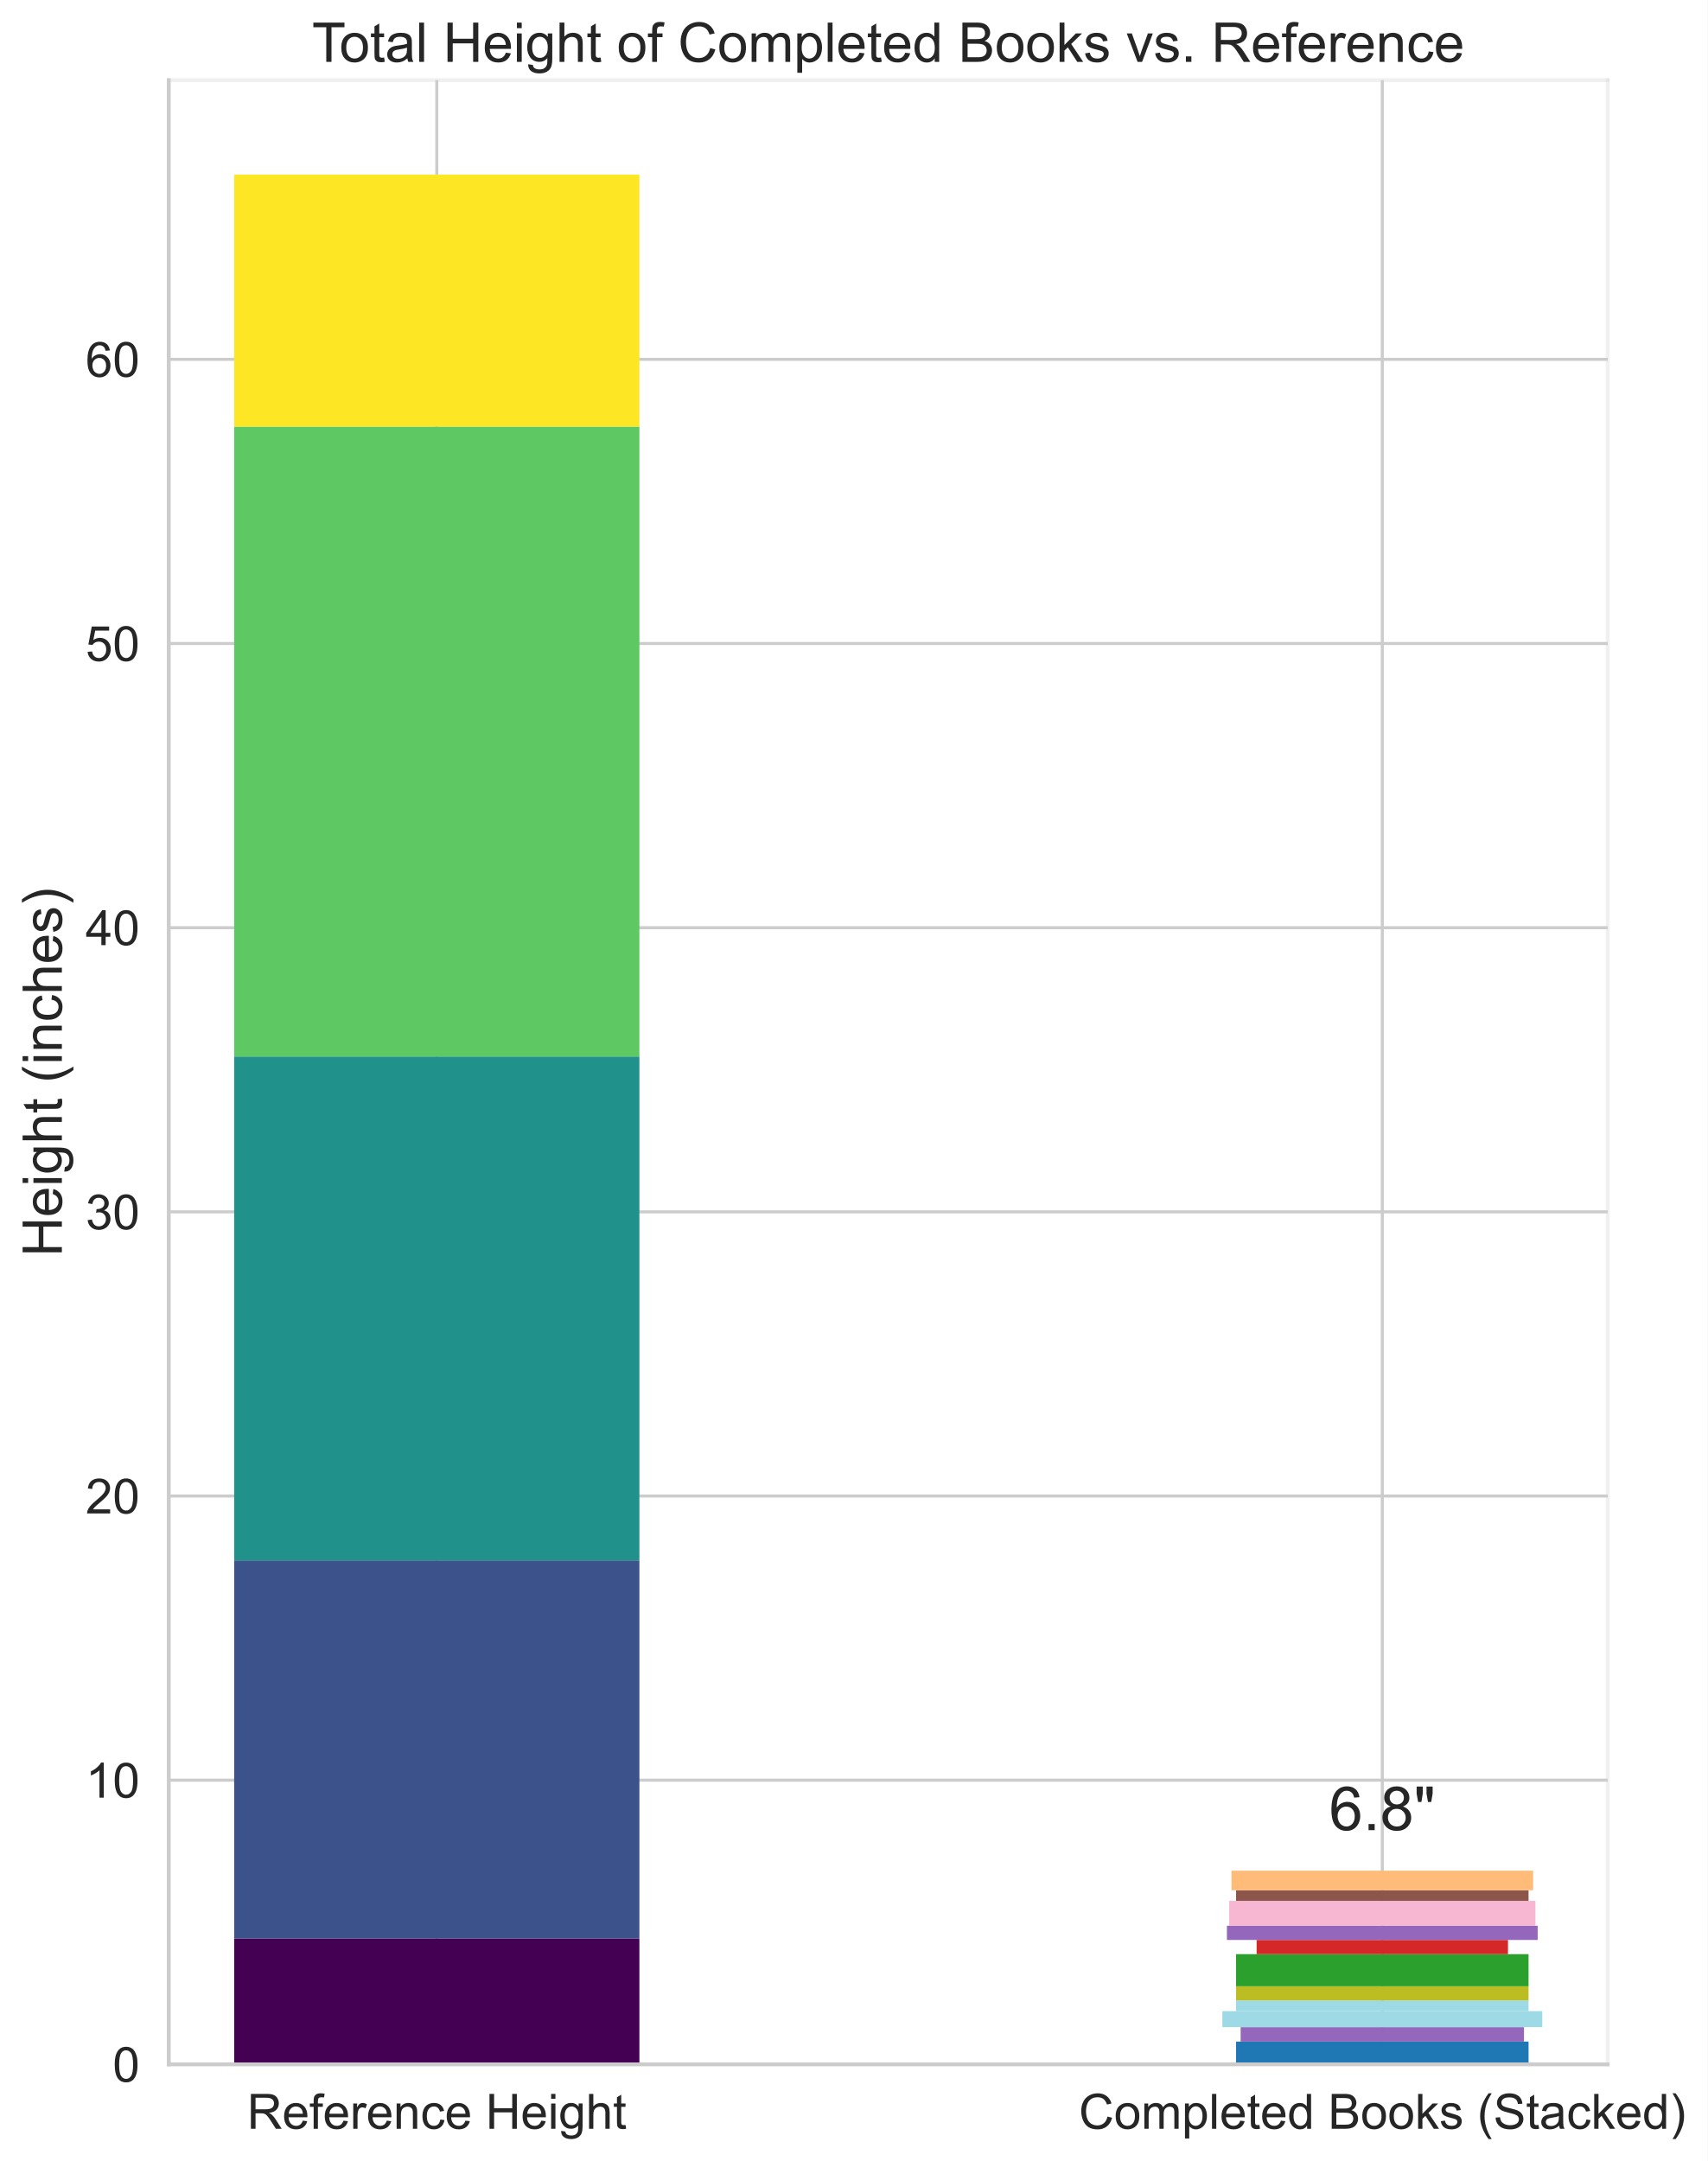
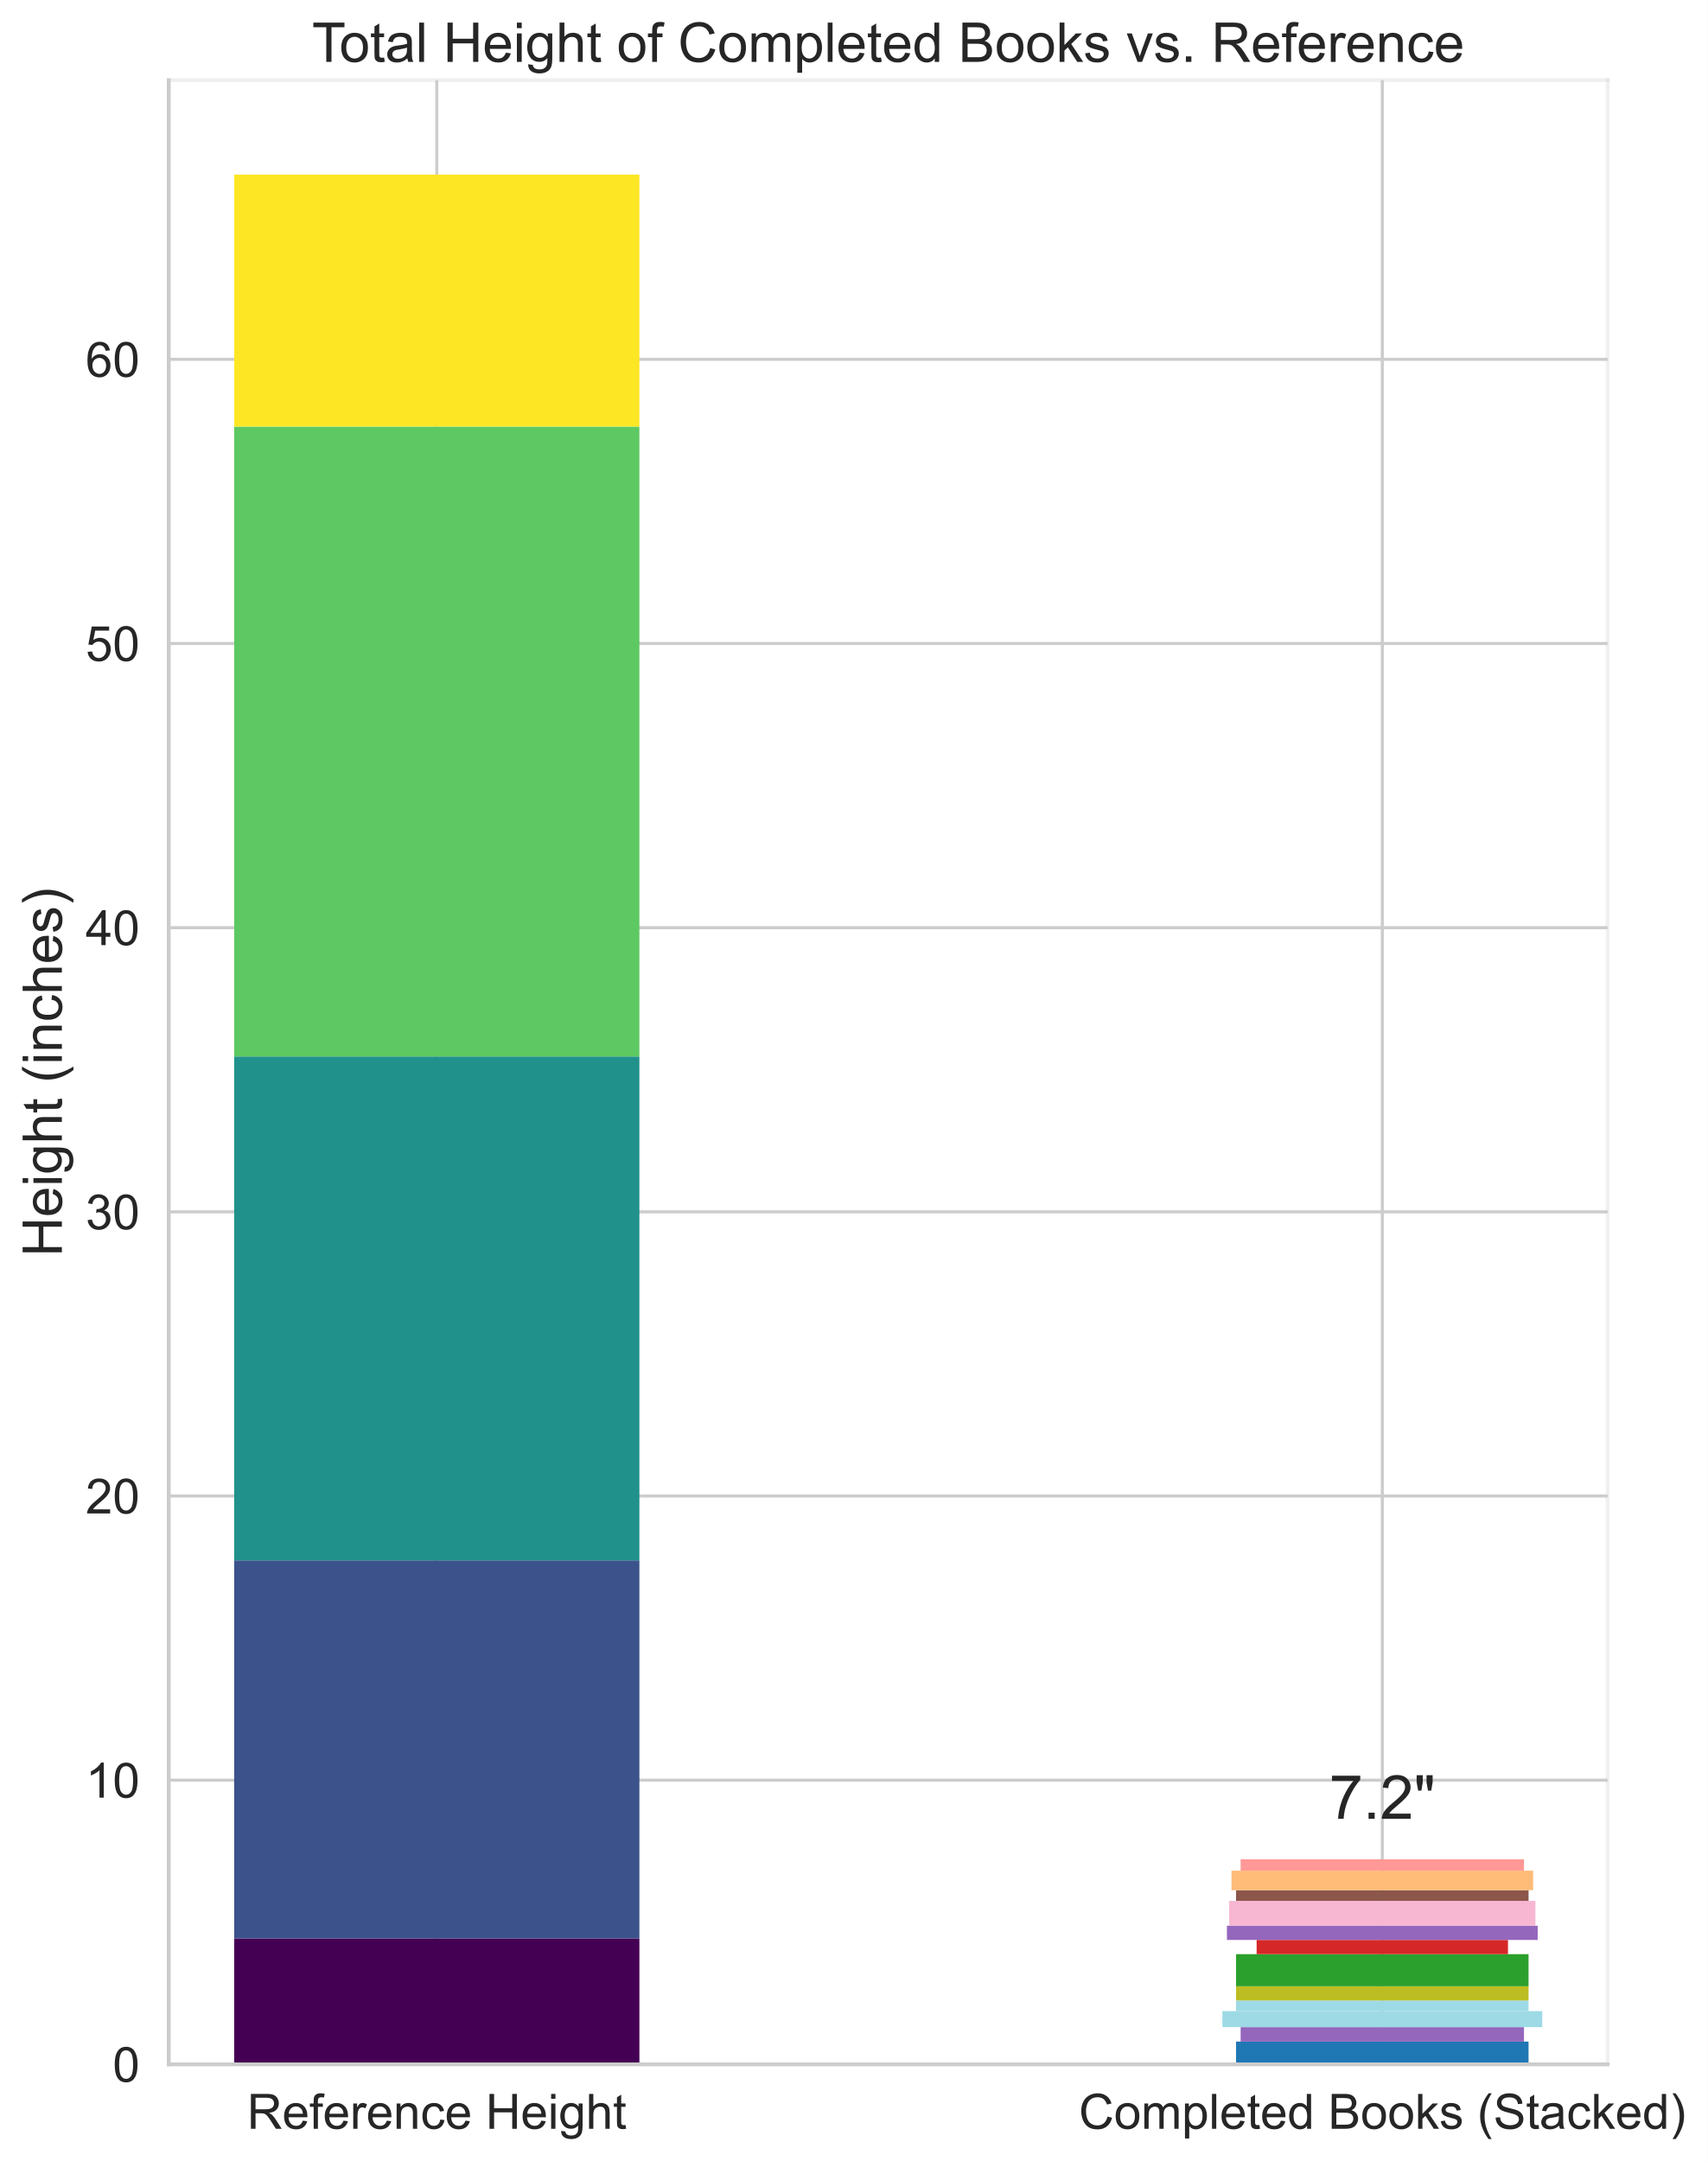
<svg xmlns="http://www.w3.org/2000/svg" xmlns:xlink="http://www.w3.org/1999/xlink" width="560.44pt" height="709.171pt" viewBox="0 0 560.44 709.171" version="1.1">
  <defs>
    <style type="text/css">*{stroke-linejoin: round; stroke-linecap: butt}</style>
  </defs>
  <g id="figure_1">
    <g id="patch_1">
      <path d="M 0 709.171  L 560.44 709.171  L 560.44 0  L 0 0  z " style="fill: #ffffff" />
    </g>
    <g id="axes_1">
      <g id="patch_2">
        <path d="M 55.387 677.456  L 527.602 677.456  L 527.602 26.303  L 55.387 26.303  z " style="fill: #ffffff" />
      </g>
      <g id="matplotlib.axis_1">
        <g id="xtick_1">
          <g id="line2d_1">
-             <path d="M 143.344 677.456  L 143.344 26.303  " clip-path="url(#p808e6a8f3e)" style="fill: none; stroke: #cccccc; stroke-linecap: round" />
+             <path d="M 143.344 677.456  L 143.344 26.303  " clip-path="url(#pbf83648909)" style="fill: none; stroke: #cccccc; stroke-linecap: round" />
          </g>
          <g id="text_1">
            <g style="fill: #262626" transform="translate(81.09024 698.6034) scale(0.16 -0.16)">
              <defs>
                <path id="ArialMT-52" d="M 503 0  L 503 4581  L 2534 4581  Q 3147 4581 3465 4457  Q 3784 4334 3975 4021  Q 4166 3709 4166 3331  Q 4166 2844 3850 2509  Q 3534 2175 2875 2084  Q 3116 1969 3241 1856  Q 3506 1613 3744 1247  L 4541 0  L 3778 0  L 3172 953  Q 2906 1366 2734 1584  Q 2563 1803 2427 1890  Q 2291 1978 2150 2013  Q 2047 2034 1813 2034  L 1109 2034  L 1109 0  L 503 0  z M 1109 2559  L 2413 2559  Q 2828 2559 3062 2645  Q 3297 2731 3419 2920  Q 3541 3109 3541 3331  Q 3541 3656 3305 3865  Q 3069 4075 2559 4075  L 1109 4075  L 1109 2559  z " transform="scale(0.015625)" />
                <path id="ArialMT-65" d="M 2694 1069  L 3275 997  Q 3138 488 2766 206  Q 2394 -75 1816 -75  Q 1088 -75 661 373  Q 234 822 234 1631  Q 234 2469 665 2931  Q 1097 3394 1784 3394  Q 2450 3394 2872 2941  Q 3294 2488 3294 1666  Q 3294 1616 3291 1516  L 816 1516  Q 847 969 1125 678  Q 1403 388 1819 388  Q 2128 388 2347 550  Q 2566 713 2694 1069  z M 847 1978  L 2700 1978  Q 2663 2397 2488 2606  Q 2219 2931 1791 2931  Q 1403 2931 1139 2672  Q 875 2413 847 1978  z " transform="scale(0.015625)" />
                <path id="ArialMT-66" d="M 556 0  L 556 2881  L 59 2881  L 59 3319  L 556 3319  L 556 3672  Q 556 4006 616 4169  Q 697 4388 901 4523  Q 1106 4659 1475 4659  Q 1713 4659 2000 4603  L 1916 4113  Q 1741 4144 1584 4144  Q 1328 4144 1222 4034  Q 1116 3925 1116 3625  L 1116 3319  L 1763 3319  L 1763 2881  L 1116 2881  L 1116 0  L 556 0  z " transform="scale(0.015625)" />
                <path id="ArialMT-72" d="M 416 0  L 416 3319  L 922 3319  L 922 2816  Q 1116 3169 1280 3281  Q 1444 3394 1641 3394  Q 1925 3394 2219 3213  L 2025 2691  Q 1819 2813 1613 2813  Q 1428 2813 1281 2702  Q 1134 2591 1072 2394  Q 978 2094 978 1738  L 978 0  L 416 0  z " transform="scale(0.015625)" />
                <path id="ArialMT-6e" d="M 422 0  L 422 3319  L 928 3319  L 928 2847  Q 1294 3394 1984 3394  Q 2284 3394 2536 3286  Q 2788 3178 2913 3003  Q 3038 2828 3088 2588  Q 3119 2431 3119 2041  L 3119 0  L 2556 0  L 2556 2019  Q 2556 2363 2490 2533  Q 2425 2703 2258 2804  Q 2091 2906 1866 2906  Q 1506 2906 1245 2678  Q 984 2450 984 1813  L 984 0  L 422 0  z " transform="scale(0.015625)" />
                <path id="ArialMT-63" d="M 2588 1216  L 3141 1144  Q 3050 572 2676 248  Q 2303 -75 1759 -75  Q 1078 -75 664 370  Q 250 816 250 1647  Q 250 2184 428 2587  Q 606 2991 970 3192  Q 1334 3394 1763 3394  Q 2303 3394 2647 3120  Q 2991 2847 3088 2344  L 2541 2259  Q 2463 2594 2264 2762  Q 2066 2931 1784 2931  Q 1359 2931 1093 2626  Q 828 2322 828 1663  Q 828 994 1084 691  Q 1341 388 1753 388  Q 2084 388 2306 591  Q 2528 794 2588 1216  z " transform="scale(0.015625)" />
                <path id="ArialMT-20" transform="scale(0.015625)" />
                <path id="ArialMT-48" d="M 513 0  L 513 4581  L 1119 4581  L 1119 2700  L 3500 2700  L 3500 4581  L 4106 4581  L 4106 0  L 3500 0  L 3500 2159  L 1119 2159  L 1119 0  L 513 0  z " transform="scale(0.015625)" />
                <path id="ArialMT-69" d="M 425 3934  L 425 4581  L 988 4581  L 988 3934  L 425 3934  z M 425 0  L 425 3319  L 988 3319  L 988 0  L 425 0  z " transform="scale(0.015625)" />
                <path id="ArialMT-67" d="M 319 -275  L 866 -356  Q 900 -609 1056 -725  Q 1266 -881 1628 -881  Q 2019 -881 2231 -725  Q 2444 -569 2519 -288  Q 2563 -116 2559 434  Q 2191 0 1641 0  Q 956 0 581 494  Q 206 988 206 1678  Q 206 2153 378 2554  Q 550 2956 876 3175  Q 1203 3394 1644 3394  Q 2231 3394 2613 2919  L 2613 3319  L 3131 3319  L 3131 450  Q 3131 -325 2973 -648  Q 2816 -972 2473 -1159  Q 2131 -1347 1631 -1347  Q 1038 -1347 672 -1080  Q 306 -813 319 -275  z M 784 1719  Q 784 1066 1043 766  Q 1303 466 1694 466  Q 2081 466 2343 764  Q 2606 1063 2606 1700  Q 2606 2309 2336 2618  Q 2066 2928 1684 2928  Q 1309 2928 1046 2623  Q 784 2319 784 1719  z " transform="scale(0.015625)" />
                <path id="ArialMT-68" d="M 422 0  L 422 4581  L 984 4581  L 984 2938  Q 1378 3394 1978 3394  Q 2347 3394 2619 3248  Q 2891 3103 3008 2847  Q 3125 2591 3125 2103  L 3125 0  L 2563 0  L 2563 2103  Q 2563 2525 2380 2717  Q 2197 2909 1863 2909  Q 1613 2909 1392 2779  Q 1172 2650 1078 2428  Q 984 2206 984 1816  L 984 0  L 422 0  z " transform="scale(0.015625)" />
                <path id="ArialMT-74" d="M 1650 503  L 1731 6  Q 1494 -44 1306 -44  Q 1000 -44 831 53  Q 663 150 594 308  Q 525 466 525 972  L 525 2881  L 113 2881  L 113 3319  L 525 3319  L 525 4141  L 1084 4478  L 1084 3319  L 1650 3319  L 1650 2881  L 1084 2881  L 1084 941  Q 1084 700 1114 631  Q 1144 563 1211 522  Q 1278 481 1403 481  Q 1497 481 1650 503  z " transform="scale(0.015625)" />
              </defs>
              <use xlink:href="#ArialMT-52" />
              <use xlink:href="#ArialMT-65" x="72.217" />
              <use xlink:href="#ArialMT-66" x="127.832" />
              <use xlink:href="#ArialMT-65" x="155.615" />
              <use xlink:href="#ArialMT-72" x="211.23" />
              <use xlink:href="#ArialMT-65" x="244.531" />
              <use xlink:href="#ArialMT-6e" x="300.146" />
              <use xlink:href="#ArialMT-63" x="355.762" />
              <use xlink:href="#ArialMT-65" x="405.762" />
              <use xlink:href="#ArialMT-20" x="461.377" />
              <use xlink:href="#ArialMT-48" x="489.16" />
              <use xlink:href="#ArialMT-65" x="561.377" />
              <use xlink:href="#ArialMT-69" x="616.992" />
              <use xlink:href="#ArialMT-67" x="639.209" />
              <use xlink:href="#ArialMT-68" x="694.824" />
              <use xlink:href="#ArialMT-74" x="750.439" />
            </g>
          </g>
        </g>
        <g id="xtick_2">
          <g id="line2d_2">
-             <path d="M 453.644 677.456  L 453.644 26.303  " clip-path="url(#p808e6a8f3e)" style="fill: none; stroke: #cccccc; stroke-linecap: round" />
+             <path d="M 453.644 677.456  L 453.644 26.303  " clip-path="url(#pbf83648909)" style="fill: none; stroke: #cccccc; stroke-linecap: round" />
          </g>
          <g id="text_2">
            <g style="fill: #262626" transform="translate(354.0474 698.6034) scale(0.16 -0.16)">
              <defs>
                <path id="ArialMT-43" d="M 3763 1606  L 4369 1453  Q 4178 706 3683 314  Q 3188 -78 2472 -78  Q 1731 -78 1267 223  Q 803 525 561 1097  Q 319 1669 319 2325  Q 319 3041 592 3573  Q 866 4106 1370 4382  Q 1875 4659 2481 4659  Q 3169 4659 3637 4309  Q 4106 3959 4291 3325  L 3694 3184  Q 3534 3684 3231 3912  Q 2928 4141 2469 4141  Q 1941 4141 1586 3887  Q 1231 3634 1087 3207  Q 944 2781 944 2328  Q 944 1744 1114 1308  Q 1284 872 1643 656  Q 2003 441 2422 441  Q 2931 441 3284 734  Q 3638 1028 3763 1606  z " transform="scale(0.015625)" />
                <path id="ArialMT-6f" d="M 213 1659  Q 213 2581 725 3025  Q 1153 3394 1769 3394  Q 2453 3394 2887 2945  Q 3322 2497 3322 1706  Q 3322 1066 3130 698  Q 2938 331 2570 128  Q 2203 -75 1769 -75  Q 1072 -75 642 372  Q 213 819 213 1659  z M 791 1659  Q 791 1022 1069 705  Q 1347 388 1769 388  Q 2188 388 2466 706  Q 2744 1025 2744 1678  Q 2744 2294 2464 2611  Q 2184 2928 1769 2928  Q 1347 2928 1069 2612  Q 791 2297 791 1659  z " transform="scale(0.015625)" />
                <path id="ArialMT-6d" d="M 422 0  L 422 3319  L 925 3319  L 925 2853  Q 1081 3097 1340 3245  Q 1600 3394 1931 3394  Q 2300 3394 2536 3241  Q 2772 3088 2869 2813  Q 3263 3394 3894 3394  Q 4388 3394 4653 3120  Q 4919 2847 4919 2278  L 4919 0  L 4359 0  L 4359 2091  Q 4359 2428 4304 2576  Q 4250 2725 4106 2815  Q 3963 2906 3769 2906  Q 3419 2906 3187 2673  Q 2956 2441 2956 1928  L 2956 0  L 2394 0  L 2394 2156  Q 2394 2531 2256 2718  Q 2119 2906 1806 2906  Q 1569 2906 1367 2781  Q 1166 2656 1075 2415  Q 984 2175 984 1722  L 984 0  L 422 0  z " transform="scale(0.015625)" />
                <path id="ArialMT-70" d="M 422 -1272  L 422 3319  L 934 3319  L 934 2888  Q 1116 3141 1344 3267  Q 1572 3394 1897 3394  Q 2322 3394 2647 3175  Q 2972 2956 3137 2557  Q 3303 2159 3303 1684  Q 3303 1175 3120 767  Q 2938 359 2589 142  Q 2241 -75 1856 -75  Q 1575 -75 1351 44  Q 1128 163 984 344  L 984 -1272  L 422 -1272  z M 931 1641  Q 931 1000 1190 694  Q 1450 388 1819 388  Q 2194 388 2461 705  Q 2728 1022 2728 1688  Q 2728 2322 2467 2637  Q 2206 2953 1844 2953  Q 1484 2953 1207 2617  Q 931 2281 931 1641  z " transform="scale(0.015625)" />
                <path id="ArialMT-6c" d="M 409 0  L 409 4581  L 972 4581  L 972 0  L 409 0  z " transform="scale(0.015625)" />
                <path id="ArialMT-64" d="M 2575 0  L 2575 419  Q 2259 -75 1647 -75  Q 1250 -75 917 144  Q 584 363 401 755  Q 219 1147 219 1656  Q 219 2153 384 2558  Q 550 2963 881 3178  Q 1213 3394 1622 3394  Q 1922 3394 2156 3267  Q 2391 3141 2538 2938  L 2538 4581  L 3097 4581  L 3097 0  L 2575 0  z M 797 1656  Q 797 1019 1065 703  Q 1334 388 1700 388  Q 2069 388 2326 689  Q 2584 991 2584 1609  Q 2584 2291 2321 2609  Q 2059 2928 1675 2928  Q 1300 2928 1048 2622  Q 797 2316 797 1656  z " transform="scale(0.015625)" />
                <path id="ArialMT-42" d="M 469 0  L 469 4581  L 2188 4581  Q 2713 4581 3030 4442  Q 3347 4303 3526 4014  Q 3706 3725 3706 3409  Q 3706 3116 3547 2856  Q 3388 2597 3066 2438  Q 3481 2316 3704 2022  Q 3928 1728 3928 1328  Q 3928 1006 3792 729  Q 3656 453 3456 303  Q 3256 153 2954 76  Q 2653 0 2216 0  L 469 0  z M 1075 2656  L 2066 2656  Q 2469 2656 2644 2709  Q 2875 2778 2992 2937  Q 3109 3097 3109 3338  Q 3109 3566 3000 3739  Q 2891 3913 2687 3977  Q 2484 4041 1991 4041  L 1075 4041  L 1075 2656  z M 1075 541  L 2216 541  Q 2509 541 2628 563  Q 2838 600 2978 687  Q 3119 775 3209 942  Q 3300 1109 3300 1328  Q 3300 1584 3169 1773  Q 3038 1963 2805 2039  Q 2572 2116 2134 2116  L 1075 2116  L 1075 541  z " transform="scale(0.015625)" />
                <path id="ArialMT-6b" d="M 425 0  L 425 4581  L 988 4581  L 988 1969  L 2319 3319  L 3047 3319  L 1778 2088  L 3175 0  L 2481 0  L 1384 1697  L 988 1316  L 988 0  L 425 0  z " transform="scale(0.015625)" />
                <path id="ArialMT-73" d="M 197 991  L 753 1078  Q 800 744 1014 566  Q 1228 388 1613 388  Q 2000 388 2187 545  Q 2375 703 2375 916  Q 2375 1106 2209 1216  Q 2094 1291 1634 1406  Q 1016 1563 777 1677  Q 538 1791 414 1992  Q 291 2194 291 2438  Q 291 2659 392 2848  Q 494 3038 669 3163  Q 800 3259 1026 3326  Q 1253 3394 1513 3394  Q 1903 3394 2198 3281  Q 2494 3169 2634 2976  Q 2775 2784 2828 2463  L 2278 2388  Q 2241 2644 2061 2787  Q 1881 2931 1553 2931  Q 1166 2931 1000 2803  Q 834 2675 834 2503  Q 834 2394 903 2306  Q 972 2216 1119 2156  Q 1203 2125 1616 2013  Q 2213 1853 2448 1751  Q 2684 1650 2818 1456  Q 2953 1263 2953 975  Q 2953 694 2789 445  Q 2625 197 2315 61  Q 2006 -75 1616 -75  Q 969 -75 630 194  Q 291 463 197 991  z " transform="scale(0.015625)" />
                <path id="ArialMT-28" d="M 1497 -1347  Q 1031 -759 709 28  Q 388 816 388 1659  Q 388 2403 628 3084  Q 909 3875 1497 4659  L 1900 4659  Q 1522 4009 1400 3731  Q 1209 3300 1100 2831  Q 966 2247 966 1656  Q 966 153 1900 -1347  L 1497 -1347  z " transform="scale(0.015625)" />
                <path id="ArialMT-53" d="M 288 1472  L 859 1522  Q 900 1178 1048 958  Q 1197 738 1509 602  Q 1822 466 2213 466  Q 2559 466 2825 569  Q 3091 672 3220 851  Q 3350 1031 3350 1244  Q 3350 1459 3225 1620  Q 3100 1781 2813 1891  Q 2628 1963 1997 2114  Q 1366 2266 1113 2400  Q 784 2572 623 2826  Q 463 3081 463 3397  Q 463 3744 659 4045  Q 856 4347 1234 4503  Q 1613 4659 2075 4659  Q 2584 4659 2973 4495  Q 3363 4331 3572 4012  Q 3781 3694 3797 3291  L 3216 3247  Q 3169 3681 2898 3903  Q 2628 4125 2100 4125  Q 1550 4125 1298 3923  Q 1047 3722 1047 3438  Q 1047 3191 1225 3031  Q 1400 2872 2139 2705  Q 2878 2538 3153 2413  Q 3553 2228 3743 1945  Q 3934 1663 3934 1294  Q 3934 928 3725 604  Q 3516 281 3123 101  Q 2731 -78 2241 -78  Q 1619 -78 1198 103  Q 778 284 539 648  Q 300 1013 288 1472  z " transform="scale(0.015625)" />
                <path id="ArialMT-61" d="M 2588 409  Q 2275 144 1986 34  Q 1697 -75 1366 -75  Q 819 -75 525 192  Q 231 459 231 875  Q 231 1119 342 1320  Q 453 1522 633 1644  Q 813 1766 1038 1828  Q 1203 1872 1538 1913  Q 2219 1994 2541 2106  Q 2544 2222 2544 2253  Q 2544 2597 2384 2738  Q 2169 2928 1744 2928  Q 1347 2928 1158 2789  Q 969 2650 878 2297  L 328 2372  Q 403 2725 575 2942  Q 747 3159 1072 3276  Q 1397 3394 1825 3394  Q 2250 3394 2515 3294  Q 2781 3194 2906 3042  Q 3031 2891 3081 2659  Q 3109 2516 3109 2141  L 3109 1391  Q 3109 606 3145 398  Q 3181 191 3288 0  L 2700 0  Q 2613 175 2588 409  z M 2541 1666  Q 2234 1541 1622 1453  Q 1275 1403 1131 1340  Q 988 1278 909 1158  Q 831 1038 831 891  Q 831 666 1001 516  Q 1172 366 1500 366  Q 1825 366 2078 508  Q 2331 650 2450 897  Q 2541 1088 2541 1459  L 2541 1666  z " transform="scale(0.015625)" />
                <path id="ArialMT-29" d="M 791 -1347  L 388 -1347  Q 1322 153 1322 1656  Q 1322 2244 1188 2822  Q 1081 3291 891 3722  Q 769 4003 388 4659  L 791 4659  Q 1378 3875 1659 3084  Q 1900 2403 1900 1659  Q 1900 816 1576 28  Q 1253 -759 791 -1347  z " transform="scale(0.015625)" />
              </defs>
              <use xlink:href="#ArialMT-43" />
              <use xlink:href="#ArialMT-6f" x="72.217" />
              <use xlink:href="#ArialMT-6d" x="127.832" />
              <use xlink:href="#ArialMT-70" x="211.133" />
              <use xlink:href="#ArialMT-6c" x="266.748" />
              <use xlink:href="#ArialMT-65" x="288.965" />
              <use xlink:href="#ArialMT-74" x="344.58" />
              <use xlink:href="#ArialMT-65" x="372.363" />
              <use xlink:href="#ArialMT-64" x="427.979" />
              <use xlink:href="#ArialMT-20" x="483.594" />
              <use xlink:href="#ArialMT-42" x="511.377" />
              <use xlink:href="#ArialMT-6f" x="578.076" />
              <use xlink:href="#ArialMT-6f" x="633.691" />
              <use xlink:href="#ArialMT-6b" x="689.307" />
              <use xlink:href="#ArialMT-73" x="739.307" />
              <use xlink:href="#ArialMT-20" x="789.307" />
              <use xlink:href="#ArialMT-28" x="817.09" />
              <use xlink:href="#ArialMT-53" x="850.391" />
              <use xlink:href="#ArialMT-74" x="917.09" />
              <use xlink:href="#ArialMT-61" x="944.873" />
              <use xlink:href="#ArialMT-63" x="1000.488" />
              <use xlink:href="#ArialMT-6b" x="1050.488" />
              <use xlink:href="#ArialMT-65" x="1100.488" />
              <use xlink:href="#ArialMT-64" x="1156.104" />
              <use xlink:href="#ArialMT-29" x="1211.719" />
            </g>
          </g>
        </g>
      </g>
      <g id="matplotlib.axis_2">
        <g id="ytick_1">
          <g id="line2d_3">
-             <path d="M 55.387 677.456  L 527.602 677.456  " clip-path="url(#p808e6a8f3e)" style="fill: none; stroke: #cccccc; stroke-linecap: round" />
+             <path d="M 55.387 677.456  L 527.602 677.456  " clip-path="url(#pbf83648909)" style="fill: none; stroke: #cccccc; stroke-linecap: round" />
          </g>
          <g id="text_3">
            <g style="fill: #262626" transform="translate(36.98938 683.1822) scale(0.16 -0.16)">
              <defs>
                <path id="ArialMT-30" d="M 266 2259  Q 266 3072 433 3567  Q 600 4063 929 4331  Q 1259 4600 1759 4600  Q 2128 4600 2406 4451  Q 2684 4303 2865 4023  Q 3047 3744 3150 3342  Q 3253 2941 3253 2259  Q 3253 1453 3087 958  Q 2922 463 2592 192  Q 2263 -78 1759 -78  Q 1097 -78 719 397  Q 266 969 266 2259  z M 844 2259  Q 844 1131 1108 757  Q 1372 384 1759 384  Q 2147 384 2411 759  Q 2675 1134 2675 2259  Q 2675 3391 2411 3762  Q 2147 4134 1753 4134  Q 1366 4134 1134 3806  Q 844 3388 844 2259  z " transform="scale(0.015625)" />
              </defs>
              <use xlink:href="#ArialMT-30" />
            </g>
          </g>
        </g>
        <g id="ytick_2">
          <g id="line2d_4">
-             <path d="M 55.387 584.201  L 527.602 584.201  " clip-path="url(#p808e6a8f3e)" style="fill: none; stroke: #cccccc; stroke-linecap: round" />
+             <path d="M 55.387 584.201  L 527.602 584.201  " clip-path="url(#pbf83648909)" style="fill: none; stroke: #cccccc; stroke-linecap: round" />
          </g>
          <g id="text_4">
            <g style="fill: #262626" transform="translate(28.09188 589.9273) scale(0.16 -0.16)">
              <defs>
                <path id="ArialMT-31" d="M 2384 0  L 1822 0  L 1822 3584  Q 1619 3391 1289 3197  Q 959 3003 697 2906  L 697 3450  Q 1169 3672 1522 3987  Q 1875 4303 2022 4600  L 2384 4600  L 2384 0  z " transform="scale(0.015625)" />
              </defs>
              <use xlink:href="#ArialMT-31" />
              <use xlink:href="#ArialMT-30" x="55.615" />
            </g>
          </g>
        </g>
        <g id="ytick_3">
          <g id="line2d_5">
-             <path d="M 55.387 490.946  L 527.602 490.946  " clip-path="url(#p808e6a8f3e)" style="fill: none; stroke: #cccccc; stroke-linecap: round" />
+             <path d="M 55.387 490.946  L 527.602 490.946  " clip-path="url(#pbf83648909)" style="fill: none; stroke: #cccccc; stroke-linecap: round" />
          </g>
          <g id="text_5">
            <g style="fill: #262626" transform="translate(28.09188 496.6723) scale(0.16 -0.16)">
              <defs>
                <path id="ArialMT-32" d="M 3222 541  L 3222 0  L 194 0  Q 188 203 259 391  Q 375 700 629 1000  Q 884 1300 1366 1694  Q 2113 2306 2375 2664  Q 2638 3022 2638 3341  Q 2638 3675 2398 3904  Q 2159 4134 1775 4134  Q 1369 4134 1125 3890  Q 881 3647 878 3216  L 300 3275  Q 359 3922 746 4261  Q 1134 4600 1788 4600  Q 2447 4600 2831 4234  Q 3216 3869 3216 3328  Q 3216 3053 3103 2787  Q 2991 2522 2730 2228  Q 2469 1934 1863 1422  Q 1356 997 1212 845  Q 1069 694 975 541  L 3222 541  z " transform="scale(0.015625)" />
              </defs>
              <use xlink:href="#ArialMT-32" />
              <use xlink:href="#ArialMT-30" x="55.615" />
            </g>
          </g>
        </g>
        <g id="ytick_4">
          <g id="line2d_6">
-             <path d="M 55.387 397.691  L 527.602 397.691  " clip-path="url(#p808e6a8f3e)" style="fill: none; stroke: #cccccc; stroke-linecap: round" />
+             <path d="M 55.387 397.691  L 527.602 397.691  " clip-path="url(#pbf83648909)" style="fill: none; stroke: #cccccc; stroke-linecap: round" />
          </g>
          <g id="text_6">
            <g style="fill: #262626" transform="translate(28.09188 403.4174) scale(0.16 -0.16)">
              <defs>
                <path id="ArialMT-33" d="M 269 1209  L 831 1284  Q 928 806 1161 595  Q 1394 384 1728 384  Q 2125 384 2398 659  Q 2672 934 2672 1341  Q 2672 1728 2419 1979  Q 2166 2231 1775 2231  Q 1616 2231 1378 2169  L 1441 2663  Q 1497 2656 1531 2656  Q 1891 2656 2178 2843  Q 2466 3031 2466 3422  Q 2466 3731 2256 3934  Q 2047 4138 1716 4138  Q 1388 4138 1169 3931  Q 950 3725 888 3313  L 325 3413  Q 428 3978 793 4289  Q 1159 4600 1703 4600  Q 2078 4600 2393 4439  Q 2709 4278 2876 4000  Q 3044 3722 3044 3409  Q 3044 3113 2884 2869  Q 2725 2625 2413 2481  Q 2819 2388 3044 2092  Q 3269 1797 3269 1353  Q 3269 753 2831 336  Q 2394 -81 1725 -81  Q 1122 -81 723 278  Q 325 638 269 1209  z " transform="scale(0.015625)" />
              </defs>
              <use xlink:href="#ArialMT-33" />
              <use xlink:href="#ArialMT-30" x="55.615" />
            </g>
          </g>
        </g>
        <g id="ytick_5">
          <g id="line2d_7">
-             <path d="M 55.387 304.436  L 527.602 304.436  " clip-path="url(#p808e6a8f3e)" style="fill: none; stroke: #cccccc; stroke-linecap: round" />
+             <path d="M 55.387 304.436  L 527.602 304.436  " clip-path="url(#pbf83648909)" style="fill: none; stroke: #cccccc; stroke-linecap: round" />
          </g>
          <g id="text_7">
            <g style="fill: #262626" transform="translate(28.09188 310.1625) scale(0.16 -0.16)">
              <defs>
                <path id="ArialMT-34" d="M 2069 0  L 2069 1097  L 81 1097  L 81 1613  L 2172 4581  L 2631 4581  L 2631 1613  L 3250 1613  L 3250 1097  L 2631 1097  L 2631 0  L 2069 0  z M 2069 1613  L 2069 3678  L 634 1613  L 2069 1613  z " transform="scale(0.015625)" />
              </defs>
              <use xlink:href="#ArialMT-34" />
              <use xlink:href="#ArialMT-30" x="55.615" />
            </g>
          </g>
        </g>
        <g id="ytick_6">
          <g id="line2d_8">
-             <path d="M 55.387 211.181  L 527.602 211.181  " clip-path="url(#p808e6a8f3e)" style="fill: none; stroke: #cccccc; stroke-linecap: round" />
+             <path d="M 55.387 211.181  L 527.602 211.181  " clip-path="url(#pbf83648909)" style="fill: none; stroke: #cccccc; stroke-linecap: round" />
          </g>
          <g id="text_8">
            <g style="fill: #262626" transform="translate(28.09188 216.9076) scale(0.16 -0.16)">
              <defs>
                <path id="ArialMT-35" d="M 266 1200  L 856 1250  Q 922 819 1161 601  Q 1400 384 1738 384  Q 2144 384 2425 690  Q 2706 997 2706 1503  Q 2706 1984 2436 2262  Q 2166 2541 1728 2541  Q 1456 2541 1237 2417  Q 1019 2294 894 2097  L 366 2166  L 809 4519  L 3088 4519  L 3088 3981  L 1259 3981  L 1013 2750  Q 1425 3038 1878 3038  Q 2478 3038 2890 2622  Q 3303 2206 3303 1553  Q 3303 931 2941 478  Q 2500 -78 1738 -78  Q 1113 -78 717 272  Q 322 622 266 1200  z " transform="scale(0.015625)" />
              </defs>
              <use xlink:href="#ArialMT-35" />
              <use xlink:href="#ArialMT-30" x="55.615" />
            </g>
          </g>
        </g>
        <g id="ytick_7">
          <g id="line2d_9">
-             <path d="M 55.387 117.926  L 527.602 117.926  " clip-path="url(#p808e6a8f3e)" style="fill: none; stroke: #cccccc; stroke-linecap: round" />
+             <path d="M 55.387 117.926  L 527.602 117.926  " clip-path="url(#pbf83648909)" style="fill: none; stroke: #cccccc; stroke-linecap: round" />
          </g>
          <g id="text_9">
            <g style="fill: #262626" transform="translate(28.09188 123.6526) scale(0.16 -0.16)">
              <defs>
                <path id="ArialMT-36" d="M 3184 3459  L 2625 3416  Q 2550 3747 2413 3897  Q 2184 4138 1850 4138  Q 1581 4138 1378 3988  Q 1113 3794 959 3422  Q 806 3050 800 2363  Q 1003 2672 1297 2822  Q 1591 2972 1913 2972  Q 2475 2972 2870 2558  Q 3266 2144 3266 1488  Q 3266 1056 3080 686  Q 2894 316 2569 119  Q 2244 -78 1831 -78  Q 1128 -78 684 439  Q 241 956 241 2144  Q 241 3472 731 4075  Q 1159 4600 1884 4600  Q 2425 4600 2770 4297  Q 3116 3994 3184 3459  z M 888 1484  Q 888 1194 1011 928  Q 1134 663 1356 523  Q 1578 384 1822 384  Q 2178 384 2434 671  Q 2691 959 2691 1453  Q 2691 1928 2437 2201  Q 2184 2475 1800 2475  Q 1419 2475 1153 2201  Q 888 1928 888 1484  z " transform="scale(0.015625)" />
              </defs>
              <use xlink:href="#ArialMT-36" />
              <use xlink:href="#ArialMT-30" x="55.615" />
            </g>
          </g>
        </g>
        <g id="text_10">
          <g style="fill: #262626" transform="translate(20.30344 412.4019) rotate(-90) scale(0.18 -0.18)">
            <use xlink:href="#ArialMT-48" />
            <use xlink:href="#ArialMT-65" x="72.217" />
            <use xlink:href="#ArialMT-69" x="127.832" />
            <use xlink:href="#ArialMT-67" x="150.049" />
            <use xlink:href="#ArialMT-68" x="205.664" />
            <use xlink:href="#ArialMT-74" x="261.279" />
            <use xlink:href="#ArialMT-20" x="289.062" />
            <use xlink:href="#ArialMT-28" x="316.846" />
            <use xlink:href="#ArialMT-69" x="350.146" />
            <use xlink:href="#ArialMT-6e" x="372.363" />
            <use xlink:href="#ArialMT-63" x="427.979" />
            <use xlink:href="#ArialMT-68" x="477.979" />
            <use xlink:href="#ArialMT-65" x="533.594" />
            <use xlink:href="#ArialMT-73" x="589.209" />
            <use xlink:href="#ArialMT-29" x="639.209" />
          </g>
        </g>
      </g>
      <g id="patch_3">
-         <path d="M 76.851 677.456  L 209.837 677.456  L 209.837 636.113  L 76.851 636.113  z " clip-path="url(#p808e6a8f3e)" style="fill: #440154" />
+         <path d="M 76.851 677.456  L 209.837 677.456  L 209.837 636.113  L 76.851 636.113  z " clip-path="url(#pbf83648909)" style="fill: #440154" />
      </g>
      <g id="patch_4">
-         <path d="M 76.851 636.113  L 209.837 636.113  L 209.837 512.084  L 76.851 512.084  z " clip-path="url(#p808e6a8f3e)" style="fill: #3b528b" />
+         <path d="M 76.851 636.113  L 209.837 636.113  L 209.837 512.084  L 76.851 512.084  z " clip-path="url(#pbf83648909)" style="fill: #3b528b" />
      </g>
      <g id="patch_5">
-         <path d="M 76.851 512.084  L 209.837 512.084  L 209.837 346.712  L 76.851 346.712  z " clip-path="url(#p808e6a8f3e)" style="fill: #21918c" />
+         <path d="M 76.851 512.084  L 209.837 512.084  L 209.837 346.712  L 76.851 346.712  z " clip-path="url(#pbf83648909)" style="fill: #21918c" />
      </g>
      <g id="patch_6">
-         <path d="M 76.851 346.712  L 209.837 346.712  L 209.837 139.997  L 76.851 139.997  z " clip-path="url(#p808e6a8f3e)" style="fill: #5ec962" />
+         <path d="M 76.851 346.712  L 209.837 346.712  L 209.837 139.997  L 76.851 139.997  z " clip-path="url(#pbf83648909)" style="fill: #5ec962" />
      </g>
      <g id="patch_7">
-         <path d="M 76.851 139.997  L 209.837 139.997  L 209.837 57.311  L 76.851 57.311  z " clip-path="url(#p808e6a8f3e)" style="fill: #fde725" />
+         <path d="M 76.851 139.997  L 209.837 139.997  L 209.837 57.311  L 76.851 57.311  z " clip-path="url(#pbf83648909)" style="fill: #fde725" />
      </g>
      <g id="patch_8">
-         <path d="M 405.649 677.456  L 501.638 677.456  L 501.638 669.996  L 405.649 669.996  z " clip-path="url(#p808e6a8f3e)" style="fill: #1f77b4" />
+         <path d="M 405.649 677.456  L 501.638 677.456  L 501.638 669.996  L 405.649 669.996  z " clip-path="url(#pbf83648909)" style="fill: #1f77b4" />
      </g>
      <g id="patch_9">
-         <path d="M 407.149 669.996  L 500.139 669.996  L 500.139 665.24  L 407.149 665.24  z " clip-path="url(#p808e6a8f3e)" style="fill: #9467bd" />
+         <path d="M 407.149 669.996  L 500.139 669.996  L 500.139 665.24  L 407.149 665.24  z " clip-path="url(#pbf83648909)" style="fill: #9467bd" />
      </g>
      <g id="patch_10">
-         <path d="M 401.149 665.24  L 506.138 665.24  L 506.138 659.989  L 401.149 659.989  z " clip-path="url(#p808e6a8f3e)" style="fill: #9edae5" />
+         <path d="M 401.149 665.24  L 506.138 665.24  L 506.138 659.989  L 401.149 659.989  z " clip-path="url(#pbf83648909)" style="fill: #9edae5" />
      </g>
      <g id="patch_11">
-         <path d="M 405.649 659.989  L 501.638 659.989  L 501.638 656.492  L 405.649 656.492  z " clip-path="url(#p808e6a8f3e)" style="fill: #9edae5" />
+         <path d="M 405.649 659.989  L 501.638 659.989  L 501.638 656.492  L 405.649 656.492  z " clip-path="url(#pbf83648909)" style="fill: #9edae5" />
      </g>
      <g id="patch_12">
-         <path d="M 405.649 656.492  L 501.638 656.492  L 501.638 651.829  L 405.649 651.829  z " clip-path="url(#p808e6a8f3e)" style="fill: #bcbd22" />
+         <path d="M 405.649 656.492  L 501.638 656.492  L 501.638 651.829  L 405.649 651.829  z " clip-path="url(#pbf83648909)" style="fill: #bcbd22" />
      </g>
      <g id="patch_13">
-         <path d="M 405.649 651.829  L 501.638 651.829  L 501.638 641.292  L 405.649 641.292  z " clip-path="url(#p808e6a8f3e)" style="fill: #2ca02c" />
+         <path d="M 405.649 651.829  L 501.638 651.829  L 501.638 641.292  L 405.649 641.292  z " clip-path="url(#pbf83648909)" style="fill: #2ca02c" />
      </g>
      <g id="patch_14">
-         <path d="M 412.398 641.292  L 494.889 641.292  L 494.889 636.629  L 412.398 636.629  z " clip-path="url(#p808e6a8f3e)" style="fill: #d62728" />
+         <path d="M 412.398 641.292  L 494.889 641.292  L 494.889 636.629  L 412.398 636.629  z " clip-path="url(#pbf83648909)" style="fill: #d62728" />
      </g>
      <g id="patch_15">
-         <path d="M 402.649 636.629  L 504.638 636.629  L 504.638 631.966  L 402.649 631.966  z " clip-path="url(#p808e6a8f3e)" style="fill: #9467bd" />
+         <path d="M 402.649 636.629  L 504.638 636.629  L 504.638 631.966  L 402.649 631.966  z " clip-path="url(#pbf83648909)" style="fill: #9467bd" />
      </g>
      <g id="patch_16">
-         <path d="M 403.399 631.966  L 503.888 631.966  L 503.888 623.806  L 403.399 623.806  z " clip-path="url(#p808e6a8f3e)" style="fill: #f7b6d2" />
+         <path d="M 403.399 631.966  L 503.888 631.966  L 503.888 623.806  L 403.399 623.806  z " clip-path="url(#pbf83648909)" style="fill: #f7b6d2" />
      </g>
      <g id="patch_17">
-         <path d="M 405.649 623.806  L 501.638 623.806  L 501.638 620.309  L 405.649 620.309  z " clip-path="url(#p808e6a8f3e)" style="fill: #8c564b" />
+         <path d="M 405.649 623.806  L 501.638 623.806  L 501.638 620.309  L 405.649 620.309  z " clip-path="url(#pbf83648909)" style="fill: #8c564b" />
      </g>
      <g id="patch_18">
-         <path d="M 404.149 620.309  L 503.138 620.309  L 503.138 613.898  L 404.149 613.898  z " clip-path="url(#p808e6a8f3e)" style="fill: #ffbb78" />
+         <path d="M 404.149 620.309  L 503.138 620.309  L 503.138 613.898  L 404.149 613.898  z " clip-path="url(#pbf83648909)" style="fill: #ffbb78" />
      </g>
      <g id="patch_19">
+         <path d="M 407.149 613.898  L 500.139 613.898  L 500.139 610.168  L 407.149 610.168  z " clip-path="url(#pbf83648909)" style="fill: #ff9896" />
+       </g>
+       <g id="patch_20">
        <path d="M 55.387 677.456  L 55.387 26.303  " style="fill: none; stroke: #cccccc; stroke-width: 1.25; stroke-linejoin: miter; stroke-linecap: square" />
      </g>
-       <g id="patch_20">
+       <g id="patch_21">
        <path d="M 527.602 677.456  L 527.602 26.303  " style="fill: none; opacity: 0.3; stroke: #cccccc; stroke-width: 1.25; stroke-linejoin: miter; stroke-linecap: square" />
      </g>
-       <g id="patch_21">
+       <g id="patch_22">
        <path d="M 55.387 677.456  L 527.602 677.456  " style="fill: none; stroke: #cccccc; stroke-width: 1.25; stroke-linejoin: miter; stroke-linecap: square" />
      </g>
-       <g id="patch_22">
+       <g id="patch_23">
        <path d="M 55.387 26.303  L 527.602 26.303  " style="fill: none; opacity: 0.3; stroke: #cccccc; stroke-width: 1.25; stroke-linejoin: miter; stroke-linecap: square" />
      </g>
      <g id="text_11">
-         <g style="fill: #262626" transform="translate(436.1936 600.5976) scale(0.2 -0.2)">
+         <g style="fill: #262626" transform="translate(436.1936 596.8674) scale(0.2 -0.2)">
          <defs>
+             <path id="ArialMT-37" d="M 303 3981  L 303 4522  L 3269 4522  L 3269 4084  Q 2831 3619 2401 2847  Q 1972 2075 1738 1259  Q 1569 684 1522 0  L 944 0  Q 953 541 1156 1306  Q 1359 2072 1739 2783  Q 2119 3494 2547 3981  L 303 3981  z " transform="scale(0.015625)" />
            <path id="ArialMT-2e" d="M 581 0  L 581 641  L 1222 641  L 1222 0  L 581 0  z " transform="scale(0.015625)" />
-             <path id="ArialMT-38" d="M 1131 2484  Q 781 2613 612 2850  Q 444 3088 444 3419  Q 444 3919 803 4259  Q 1163 4600 1759 4600  Q 2359 4600 2725 4251  Q 3091 3903 3091 3403  Q 3091 3084 2923 2848  Q 2756 2613 2416 2484  Q 2838 2347 3058 2040  Q 3278 1734 3278 1309  Q 3278 722 2862 322  Q 2447 -78 1769 -78  Q 1091 -78 675 323  Q 259 725 259 1325  Q 259 1772 486 2073  Q 713 2375 1131 2484  z M 1019 3438  Q 1019 3113 1228 2906  Q 1438 2700 1772 2700  Q 2097 2700 2305 2904  Q 2513 3109 2513 3406  Q 2513 3716 2298 3927  Q 2084 4138 1766 4138  Q 1444 4138 1231 3931  Q 1019 3725 1019 3438  z M 838 1322  Q 838 1081 952 856  Q 1066 631 1291 507  Q 1516 384 1775 384  Q 2178 384 2440 643  Q 2703 903 2703 1303  Q 2703 1709 2433 1975  Q 2163 2241 1756 2241  Q 1359 2241 1098 1978  Q 838 1716 838 1322  z " transform="scale(0.015625)" />
            <path id="ArialMT-22" d="M 450 2959  L 294 3831  L 294 4581  L 934 4581  L 934 3831  L 794 2959  L 450 2959  z M 1484 2959  L 1331 3831  L 1331 4581  L 1972 4581  L 1972 3831  L 1822 2959  L 1484 2959  z " transform="scale(0.015625)" />
          </defs>
-           <use xlink:href="#ArialMT-36" />
+           <use xlink:href="#ArialMT-37" />
          <use xlink:href="#ArialMT-2e" x="55.615" />
-           <use xlink:href="#ArialMT-38" x="83.398" />
+           <use xlink:href="#ArialMT-32" x="83.398" />
          <use xlink:href="#ArialMT-22" x="139.014" />
        </g>
      </g>
      <g id="text_12">
        <g style="fill: #262626" transform="translate(102.413 20.30344) scale(0.18 -0.18)">
          <defs>
            <path id="ArialMT-54" d="M 1659 0  L 1659 4041  L 150 4041  L 150 4581  L 3781 4581  L 3781 4041  L 2266 4041  L 2266 0  L 1659 0  z " transform="scale(0.015625)" />
            <path id="ArialMT-76" d="M 1344 0  L 81 3319  L 675 3319  L 1388 1331  Q 1503 1009 1600 663  Q 1675 925 1809 1294  L 2547 3319  L 3125 3319  L 1869 0  L 1344 0  z " transform="scale(0.015625)" />
          </defs>
          <use xlink:href="#ArialMT-54" />
          <use xlink:href="#ArialMT-6f" x="49.959" />
          <use xlink:href="#ArialMT-74" x="105.574" />
          <use xlink:href="#ArialMT-61" x="133.357" />
          <use xlink:href="#ArialMT-6c" x="188.973" />
          <use xlink:href="#ArialMT-20" x="211.189" />
          <use xlink:href="#ArialMT-48" x="238.973" />
          <use xlink:href="#ArialMT-65" x="311.189" />
          <use xlink:href="#ArialMT-69" x="366.805" />
          <use xlink:href="#ArialMT-67" x="389.021" />
          <use xlink:href="#ArialMT-68" x="444.637" />
          <use xlink:href="#ArialMT-74" x="500.252" />
          <use xlink:href="#ArialMT-20" x="528.035" />
          <use xlink:href="#ArialMT-6f" x="555.818" />
          <use xlink:href="#ArialMT-66" x="611.434" />
          <use xlink:href="#ArialMT-20" x="639.217" />
          <use xlink:href="#ArialMT-43" x="667" />
          <use xlink:href="#ArialMT-6f" x="739.217" />
          <use xlink:href="#ArialMT-6d" x="794.832" />
          <use xlink:href="#ArialMT-70" x="878.133" />
          <use xlink:href="#ArialMT-6c" x="933.748" />
          <use xlink:href="#ArialMT-65" x="955.965" />
          <use xlink:href="#ArialMT-74" x="1011.58" />
          <use xlink:href="#ArialMT-65" x="1039.363" />
          <use xlink:href="#ArialMT-64" x="1094.979" />
          <use xlink:href="#ArialMT-20" x="1150.594" />
          <use xlink:href="#ArialMT-42" x="1178.377" />
          <use xlink:href="#ArialMT-6f" x="1245.076" />
          <use xlink:href="#ArialMT-6f" x="1300.691" />
          <use xlink:href="#ArialMT-6b" x="1356.307" />
          <use xlink:href="#ArialMT-73" x="1406.307" />
          <use xlink:href="#ArialMT-20" x="1456.307" />
          <use xlink:href="#ArialMT-76" x="1484.09" />
          <use xlink:href="#ArialMT-73" x="1534.09" />
          <use xlink:href="#ArialMT-2e" x="1584.09" />
          <use xlink:href="#ArialMT-20" x="1611.873" />
          <use xlink:href="#ArialMT-52" x="1639.656" />
          <use xlink:href="#ArialMT-65" x="1711.873" />
          <use xlink:href="#ArialMT-66" x="1767.488" />
          <use xlink:href="#ArialMT-65" x="1795.271" />
          <use xlink:href="#ArialMT-72" x="1850.887" />
          <use xlink:href="#ArialMT-65" x="1884.188" />
          <use xlink:href="#ArialMT-6e" x="1939.803" />
          <use xlink:href="#ArialMT-63" x="1995.418" />
          <use xlink:href="#ArialMT-65" x="2045.418" />
        </g>
      </g>
    </g>
  </g>
  <defs>
-     <clipPath id="p808e6a8f3e">
+     <clipPath id="pbf83648909">
      <rect x="55.387" y="26.303" width="472.215" height="651.153" />
    </clipPath>
  </defs>
</svg>
